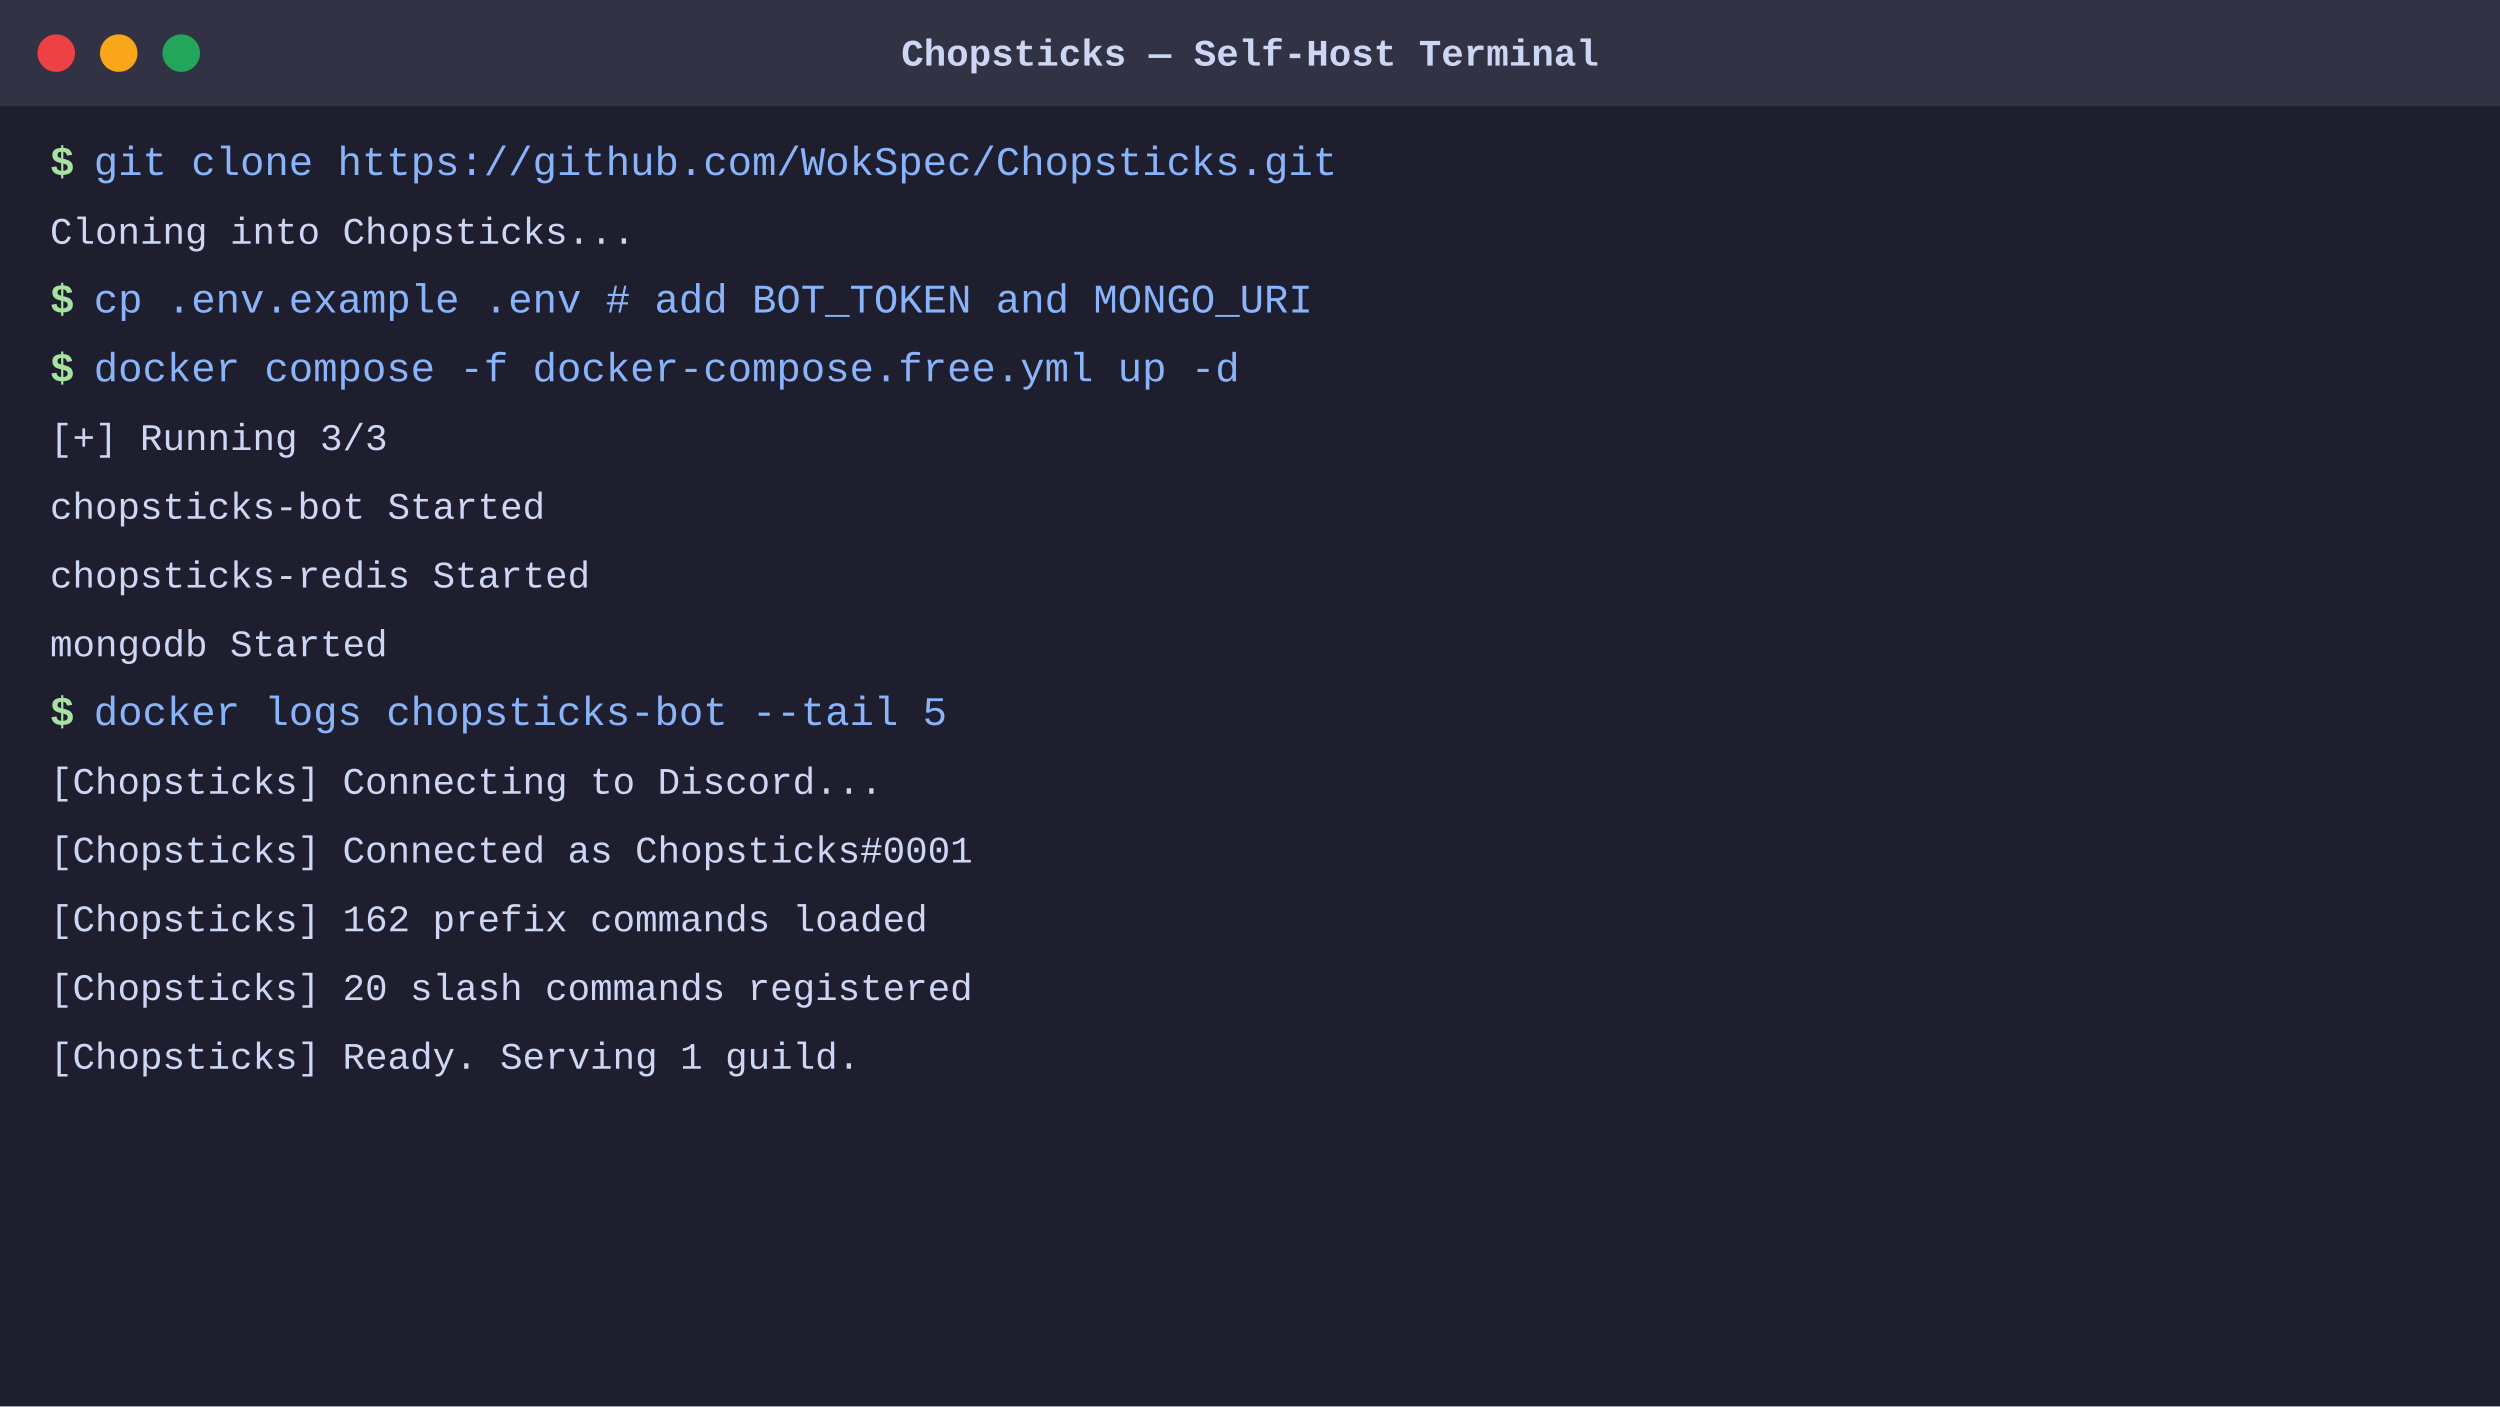
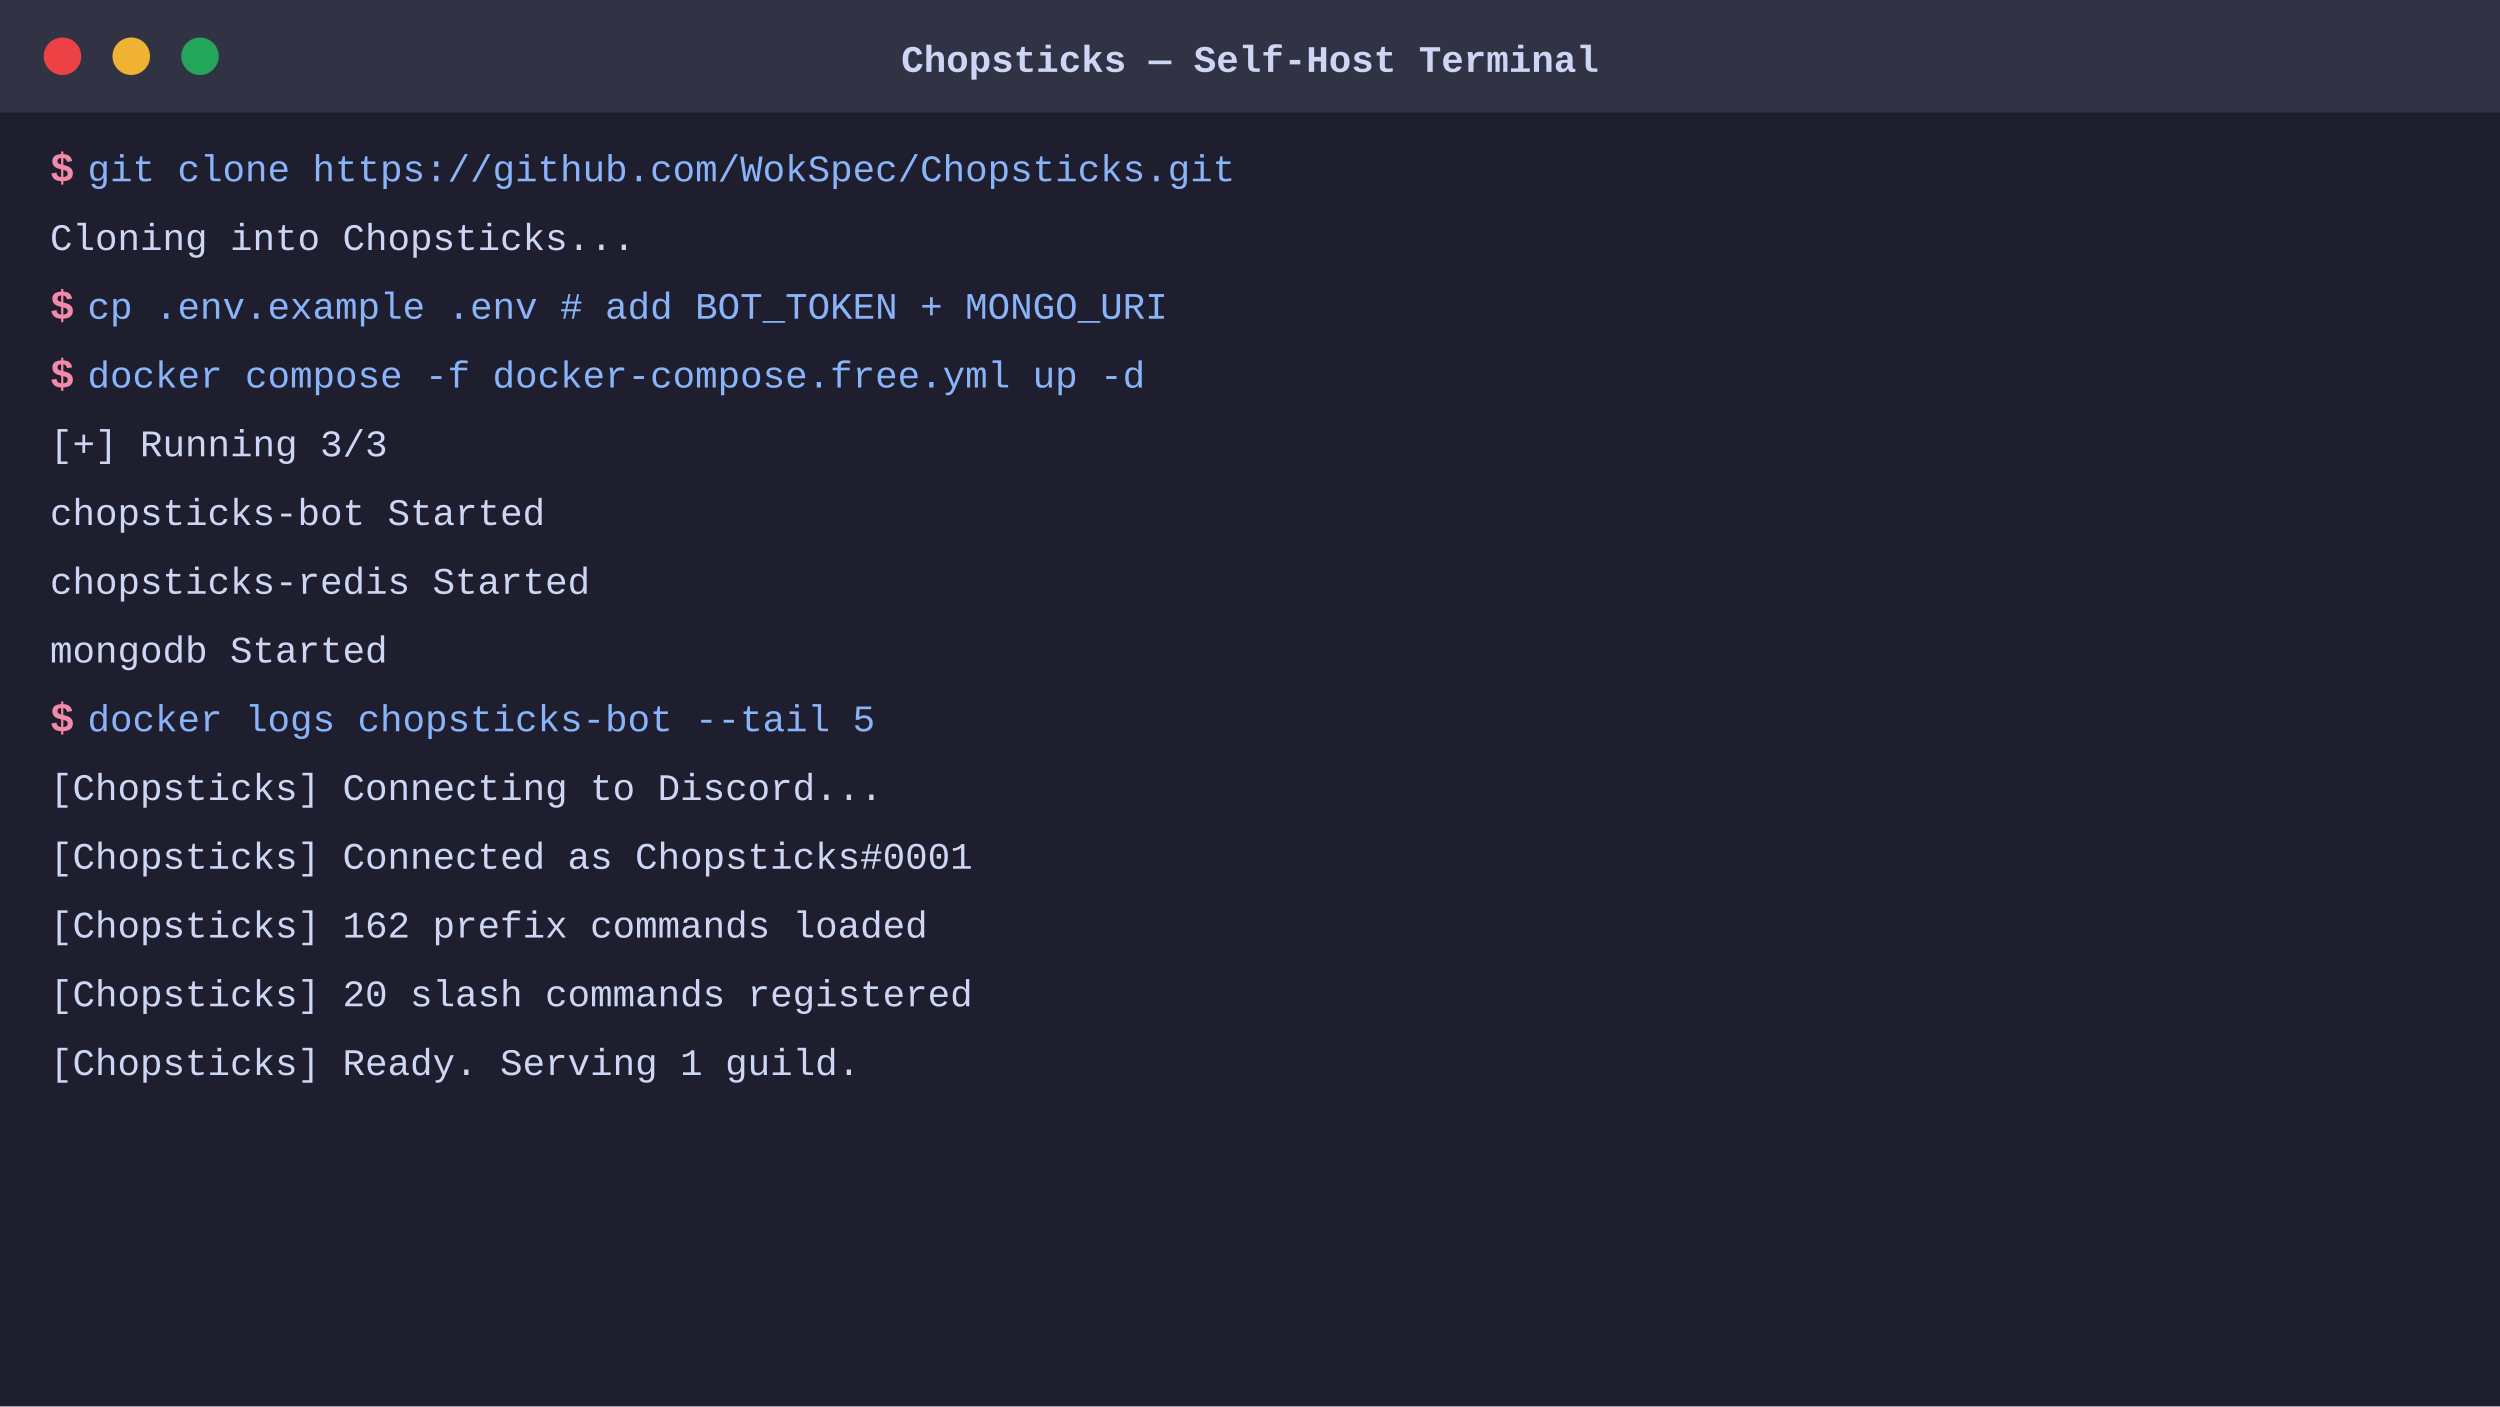
<svg xmlns="http://www.w3.org/2000/svg" viewBox="0 0 800 450" font-family="'gg sans','Noto Sans','Helvetica Neue',Arial,sans-serif">
  <rect width="800" height="450" fill="#313338" />
  <rect x="0" y="0" width="800" height="450" fill="#1e1e2e" rx="0" />
-   <rect x="0" y="0" width="800" height="34" fill="#313244" rx="0" />
-   <circle cx="18" cy="17" r="6" fill="#ed4245" />
-   <circle cx="38" cy="17" r="6" fill="#faa61a" />
-   <circle cx="58" cy="17" r="6" fill="#23a55a" />
-   <text x="400" y="21" font-size="12" font-weight="700" fill="#cdd6f4" text-anchor="middle" font-family="'Consolas','Courier New',monospace">Chopsticks — Self-Host Terminal</text>
-   <text x="16" y="56" font-size="13" font-weight="700" fill="#a6e3a1" text-anchor="start" font-family="'Consolas','Courier New',monospace">$ </text>
-   <text x="30" y="56" font-size="13" font-weight="normal" fill="#89b4fa" text-anchor="start" font-family="'Consolas','Courier New',monospace">git clone https://github.com/WokSpec/Chopsticks.git</text>
-   <text x="16" y="78" font-size="12" font-weight="normal" fill="#cdd6f4" text-anchor="start" font-family="'Consolas','Courier New',monospace">  Cloning into Chopsticks...</text>
-   <text x="16" y="100" font-size="13" font-weight="700" fill="#a6e3a1" text-anchor="start" font-family="'Consolas','Courier New',monospace">$ </text>
-   <text x="30" y="100" font-size="13" font-weight="normal" fill="#89b4fa" text-anchor="start" font-family="'Consolas','Courier New',monospace">cp .env.example .env  # add BOT_TOKEN and MONGO_URI</text>
-   <text x="16" y="122" font-size="13" font-weight="700" fill="#a6e3a1" text-anchor="start" font-family="'Consolas','Courier New',monospace">$ </text>
-   <text x="30" y="122" font-size="13" font-weight="normal" fill="#89b4fa" text-anchor="start" font-family="'Consolas','Courier New',monospace">docker compose -f docker-compose.free.yml up -d</text>
-   <text x="16" y="144" font-size="12" font-weight="normal" fill="#cdd6f4" text-anchor="start" font-family="'Consolas','Courier New',monospace">  [+] Running 3/3</text>
-   <text x="16" y="166" font-size="12" font-weight="normal" fill="#cdd6f4" text-anchor="start" font-family="'Consolas','Courier New',monospace">      chopsticks-bot       Started</text>
-   <text x="16" y="188" font-size="12" font-weight="normal" fill="#cdd6f4" text-anchor="start" font-family="'Consolas','Courier New',monospace">      chopsticks-redis      Started</text>
-   <text x="16" y="210" font-size="12" font-weight="normal" fill="#cdd6f4" text-anchor="start" font-family="'Consolas','Courier New',monospace">      mongodb               Started</text>
-   <text x="16" y="232" font-size="13" font-weight="700" fill="#a6e3a1" text-anchor="start" font-family="'Consolas','Courier New',monospace">$ </text>
-   <text x="30" y="232" font-size="13" font-weight="normal" fill="#89b4fa" text-anchor="start" font-family="'Consolas','Courier New',monospace">docker logs chopsticks-bot --tail 5</text>
-   <text x="16" y="254" font-size="12" font-weight="normal" fill="#cdd6f4" text-anchor="start" font-family="'Consolas','Courier New',monospace">  [Chopsticks] Connecting to Discord...</text>
-   <text x="16" y="276" font-size="12" font-weight="normal" fill="#cdd6f4" text-anchor="start" font-family="'Consolas','Courier New',monospace">  [Chopsticks] Connected as Chopsticks#0001</text>
-   <text x="16" y="298" font-size="12" font-weight="normal" fill="#cdd6f4" text-anchor="start" font-family="'Consolas','Courier New',monospace">  [Chopsticks] 162 prefix commands loaded</text>
-   <text x="16" y="320" font-size="12" font-weight="normal" fill="#cdd6f4" text-anchor="start" font-family="'Consolas','Courier New',monospace">  [Chopsticks] 20 slash commands registered</text>
-   <text x="16" y="342" font-size="12" font-weight="normal" fill="#cdd6f4" text-anchor="start" font-family="'Consolas','Courier New',monospace">  [Chopsticks] Ready. Serving 1 guild.</text>
+   <rect x="0" y="0" width="800" height="36" fill="#313244" rx="0" />
+   <circle cx="20" cy="18" r="6" fill="#ed4245" />
+   <circle cx="42" cy="18" r="6" fill="#f0b232" />
+   <circle cx="64" cy="18" r="6" fill="#23a55a" />
+   <text x="400" y="23" font-size="12" font-weight="600" fill="#cdd6f4" text-anchor="middle" font-family="'Consolas','Courier New',monospace">Chopsticks — Self-Host Terminal</text>
+   <text x="16" y="58" font-size="13" font-weight="700" fill="#f38ba8" text-anchor="start" font-family="'Consolas','Courier New',monospace">$</text>
+   <text x="28" y="58" font-size="12" font-weight="normal" fill="#89b4fa" text-anchor="start" font-family="'Consolas','Courier New',monospace">git clone https://github.com/WokSpec/Chopsticks.git</text>
+   <text x="16" y="80" font-size="12" font-weight="normal" fill="#cdd6f4" text-anchor="start" font-family="'Consolas','Courier New',monospace">  Cloning into Chopsticks...</text>
+   <text x="16" y="102" font-size="13" font-weight="700" fill="#f38ba8" text-anchor="start" font-family="'Consolas','Courier New',monospace">$</text>
+   <text x="28" y="102" font-size="12" font-weight="normal" fill="#89b4fa" text-anchor="start" font-family="'Consolas','Courier New',monospace">cp .env.example .env  # add BOT_TOKEN + MONGO_URI</text>
+   <text x="16" y="124" font-size="13" font-weight="700" fill="#f38ba8" text-anchor="start" font-family="'Consolas','Courier New',monospace">$</text>
+   <text x="28" y="124" font-size="12" font-weight="normal" fill="#89b4fa" text-anchor="start" font-family="'Consolas','Courier New',monospace">docker compose -f docker-compose.free.yml up -d</text>
+   <text x="16" y="146" font-size="12" font-weight="normal" fill="#cdd6f4" text-anchor="start" font-family="'Consolas','Courier New',monospace">  [+] Running 3/3</text>
+   <text x="16" y="168" font-size="12" font-weight="normal" fill="#cdd6f4" text-anchor="start" font-family="'Consolas','Courier New',monospace">      chopsticks-bot       Started</text>
+   <text x="16" y="190" font-size="12" font-weight="normal" fill="#cdd6f4" text-anchor="start" font-family="'Consolas','Courier New',monospace">      chopsticks-redis      Started</text>
+   <text x="16" y="212" font-size="12" font-weight="normal" fill="#cdd6f4" text-anchor="start" font-family="'Consolas','Courier New',monospace">      mongodb               Started</text>
+   <text x="16" y="234" font-size="13" font-weight="700" fill="#f38ba8" text-anchor="start" font-family="'Consolas','Courier New',monospace">$</text>
+   <text x="28" y="234" font-size="12" font-weight="normal" fill="#89b4fa" text-anchor="start" font-family="'Consolas','Courier New',monospace">docker logs chopsticks-bot --tail 5</text>
+   <text x="16" y="256" font-size="12" font-weight="normal" fill="#cdd6f4" text-anchor="start" font-family="'Consolas','Courier New',monospace">  [Chopsticks] Connecting to Discord...</text>
+   <text x="16" y="278" font-size="12" font-weight="normal" fill="#cdd6f4" text-anchor="start" font-family="'Consolas','Courier New',monospace">  [Chopsticks] Connected as Chopsticks#0001</text>
+   <text x="16" y="300" font-size="12" font-weight="normal" fill="#cdd6f4" text-anchor="start" font-family="'Consolas','Courier New',monospace">  [Chopsticks] 162 prefix commands loaded</text>
+   <text x="16" y="322" font-size="12" font-weight="normal" fill="#cdd6f4" text-anchor="start" font-family="'Consolas','Courier New',monospace">  [Chopsticks] 20 slash commands registered</text>
+   <text x="16" y="344" font-size="12" font-weight="normal" fill="#cdd6f4" text-anchor="start" font-family="'Consolas','Courier New',monospace">  [Chopsticks] Ready. Serving 1 guild.</text>
</svg>
